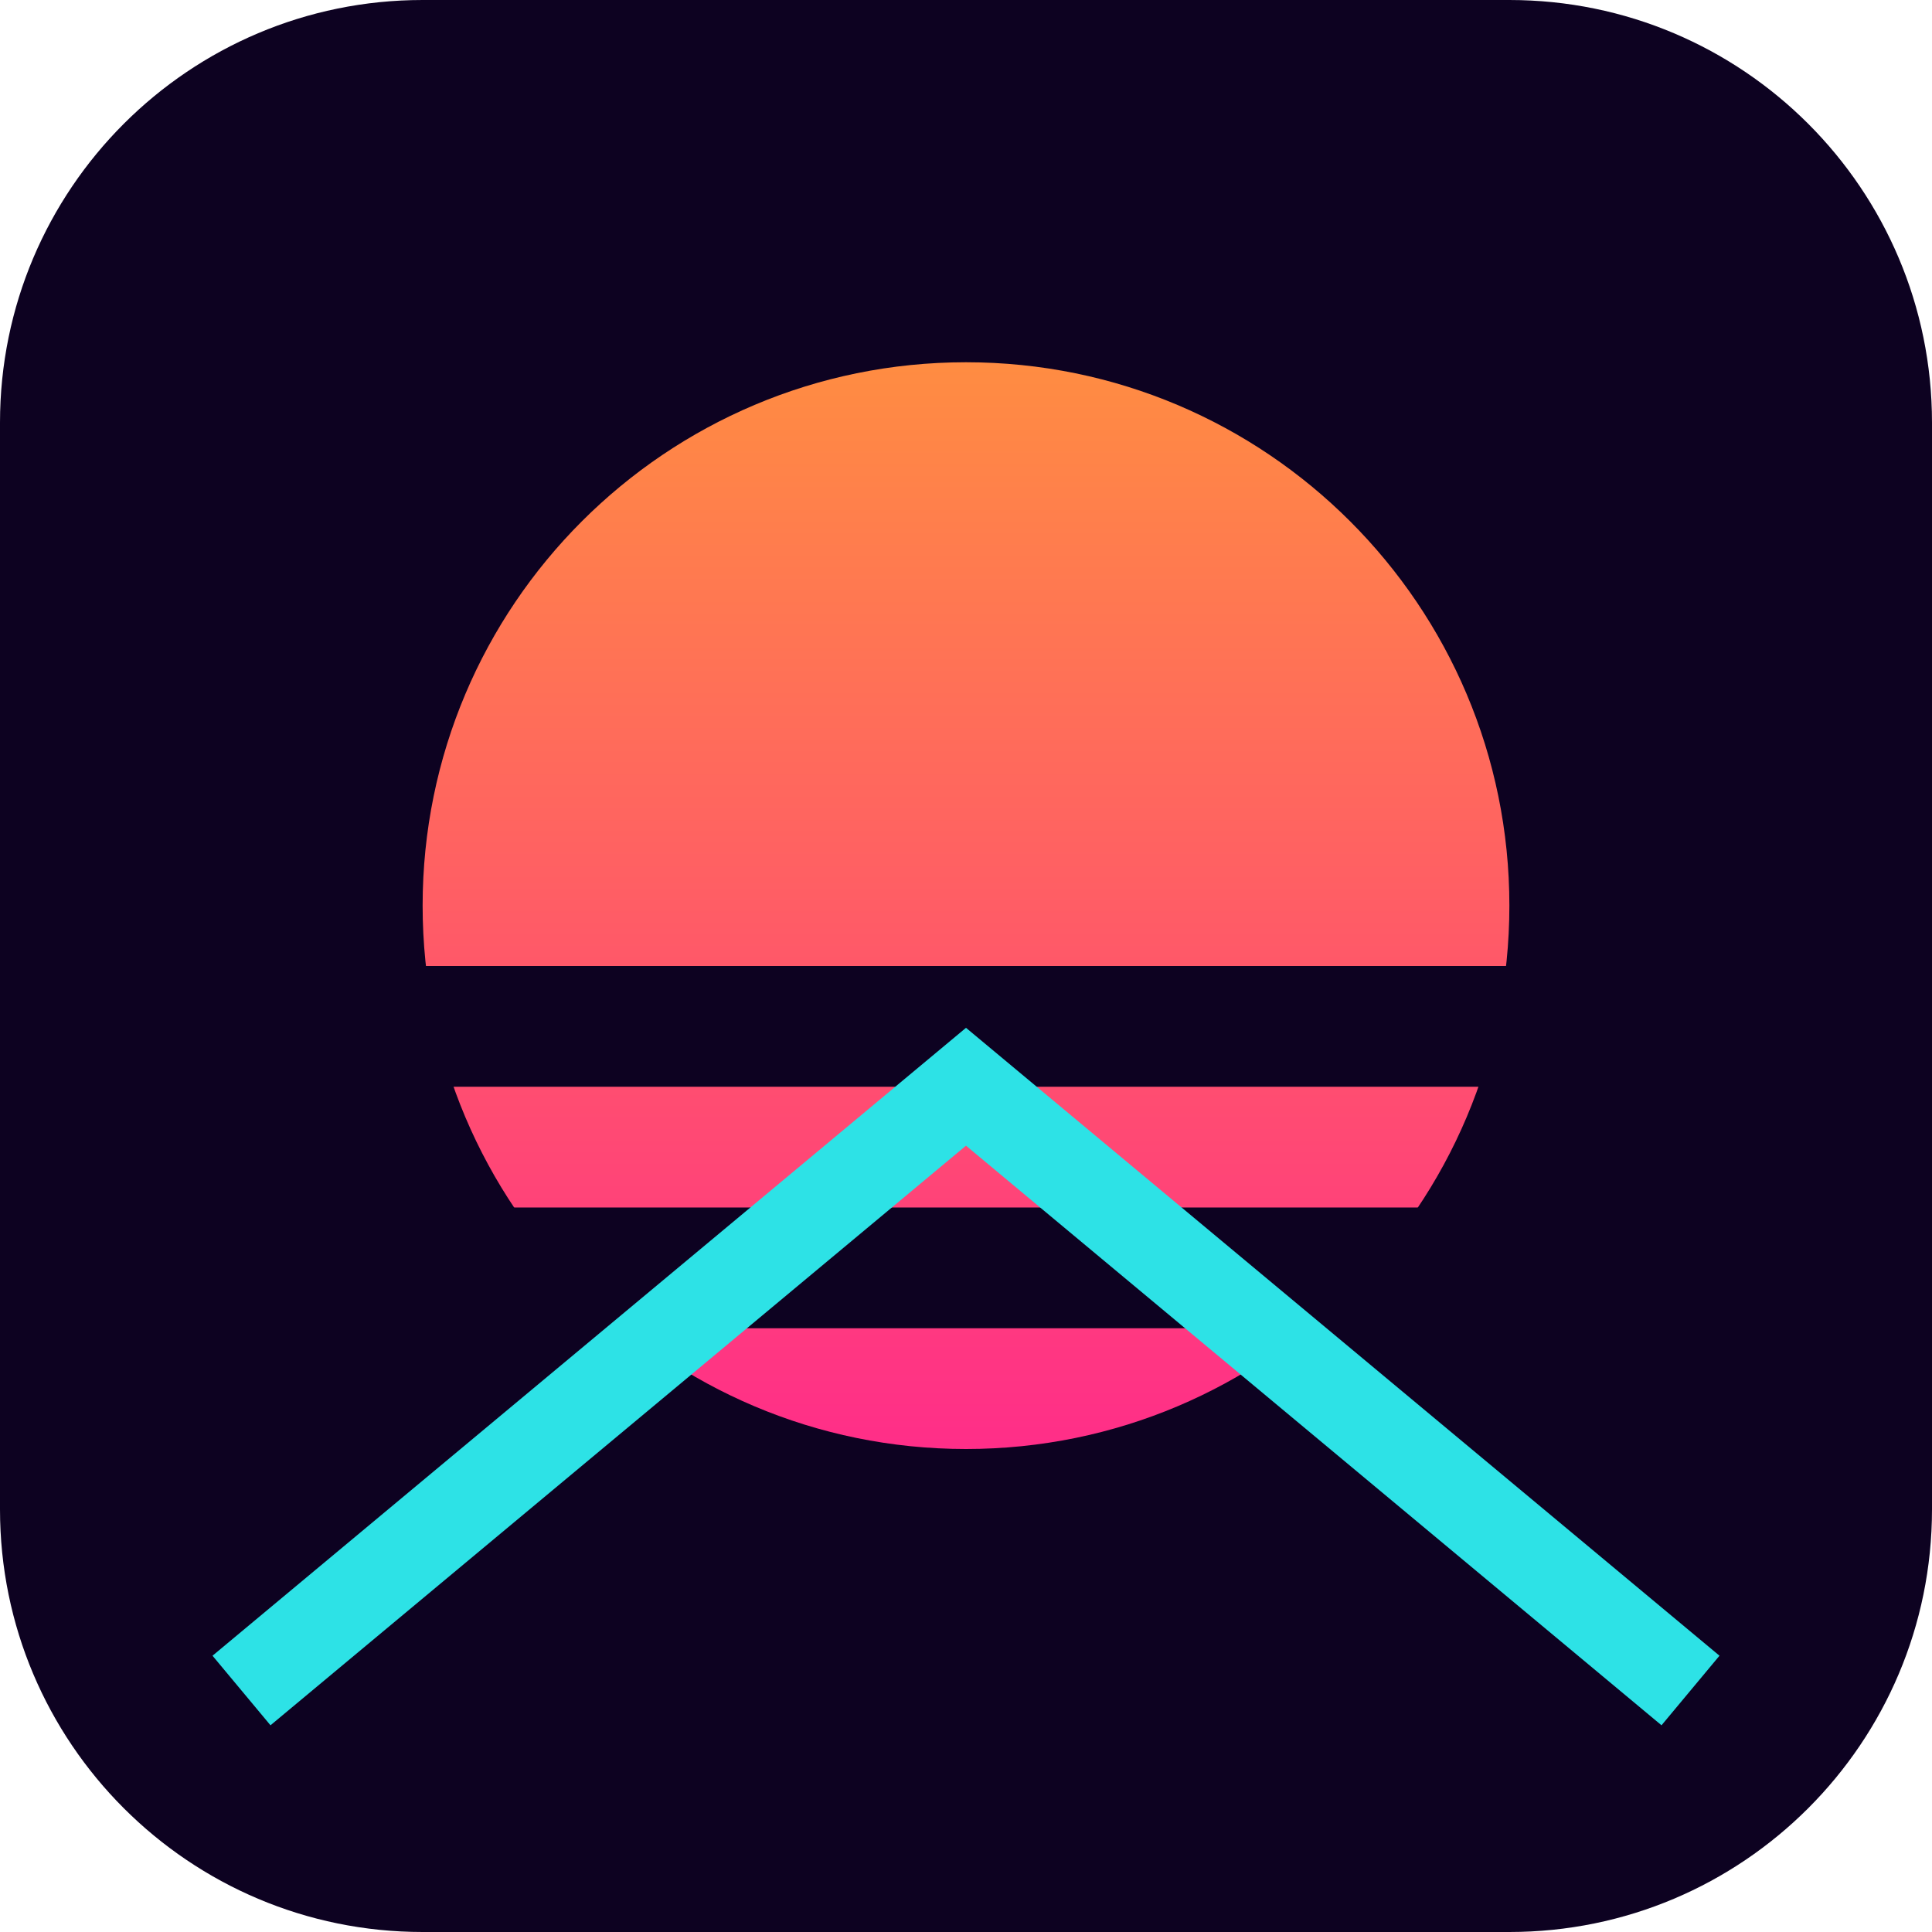
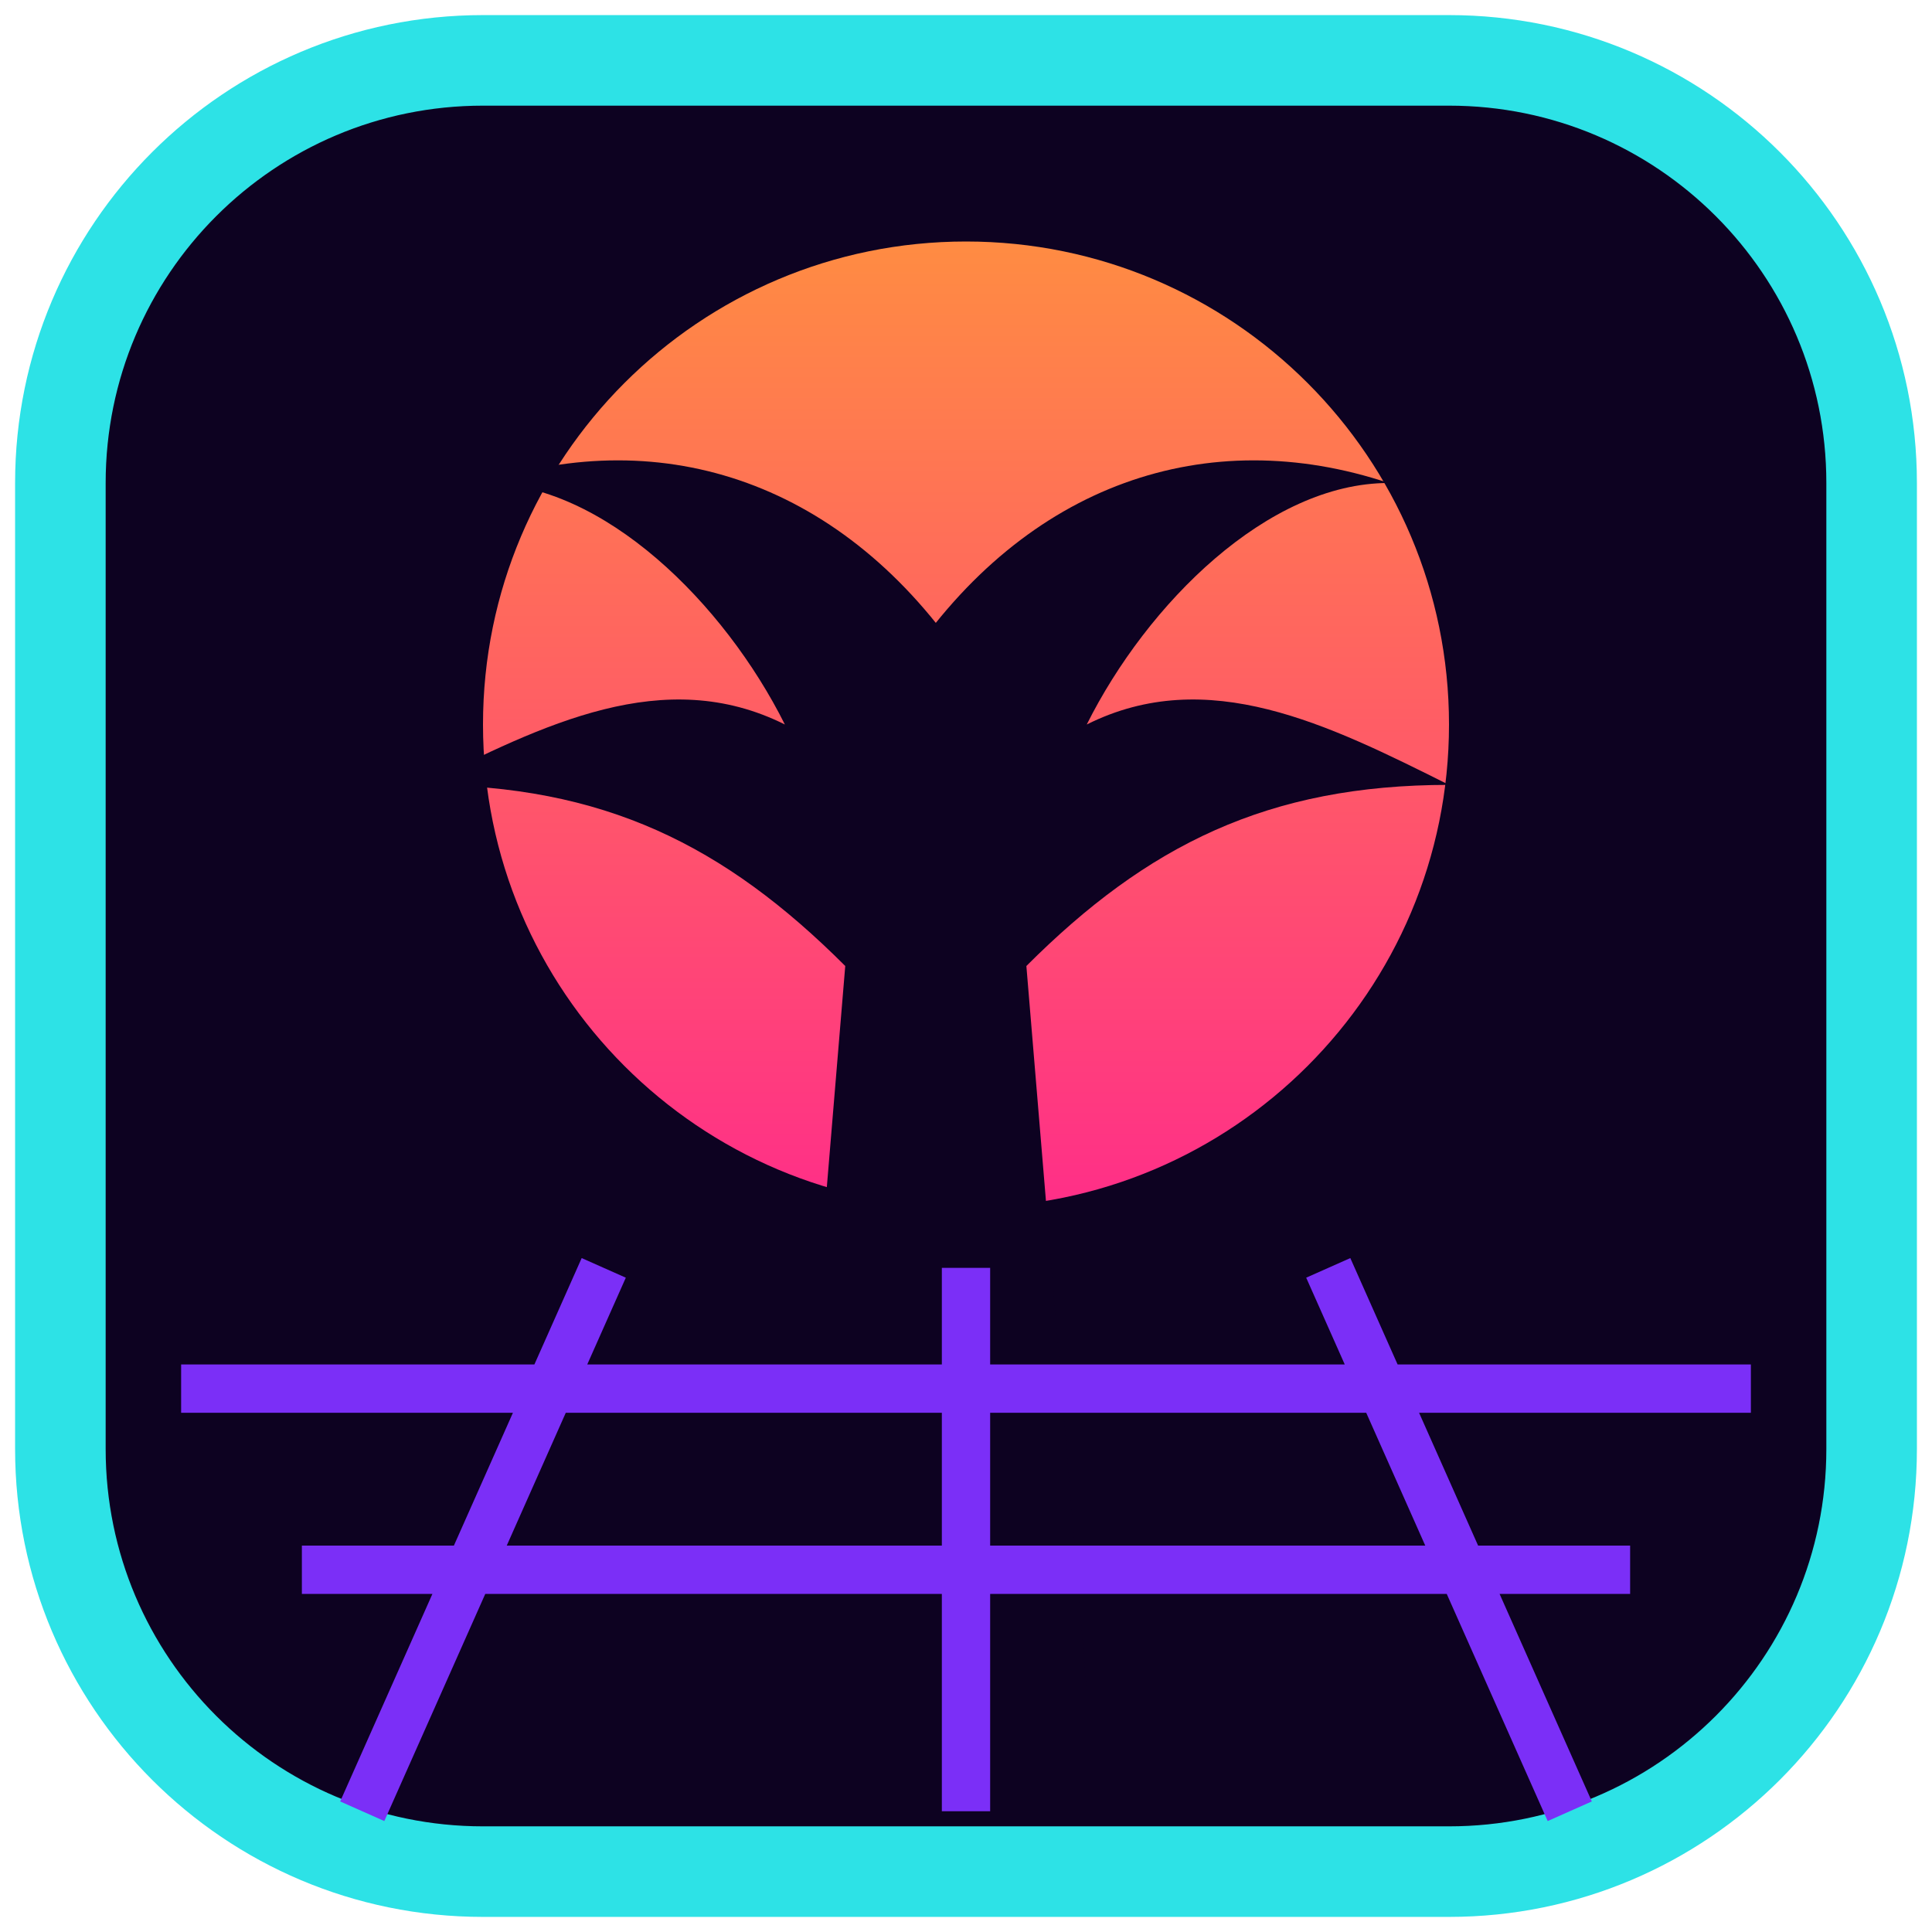
- <svg xmlns="http://www.w3.org/2000/svg" viewBox="0 0 32 32">
-   <rect width="32" height="32" rx="7" fill="#0d0221" />
-   <circle cx="16" cy="15" r="9" fill="url(#g)" />
+ <svg xmlns="http://www.w3.org/2000/svg" viewBox="0 0 32 32" role="img" aria-label="Palm sunset favicon">
  <defs>
-     <linearGradient id="g" x1="0" y1="0" x2="0" y2="1">
-       <stop offset="0" stop-color="#ff8c42" />
+     <linearGradient id="s" x1="0" y1="0" x2="0" y2="1">
+       <stop stop-color="#ff8c42" />
      <stop offset="1" stop-color="#ff2e88" />
    </linearGradient>
  </defs>
-   <rect x="4" y="16" width="24" height="2" fill="#0d0221" />
-   <rect x="4" y="20" width="24" height="2" fill="#0d0221" />
-   <path d="M4 28 L16 18 L28 28" stroke="#2de2e6" stroke-width="1.5" fill="none" />
+   <rect x="1" y="1" width="30" height="30" rx="7" fill="#0d0221" stroke="#2de2e6" stroke-width="1.5" />
+   <circle cx="16" cy="12" r="8" fill="url(#s)" />
+   <path d="M16 11c-2-3-5-4-8-3 2 0 4 2 5 4-2-1-4 0-6 1 3 0 5 1 7 3l-1 12h5l-1-12c2-2 4-3 7-3-2-1-4-2-6-1 1-2 3-4 5-4-3-1-6 0-8 3z" fill="#0d0221" />
+   <path d="M3 23h26M5 26h22M16 21v9M10 21L6 30M22 21l4 9" stroke="#7b2ff7" stroke-width=".8" />
</svg>
